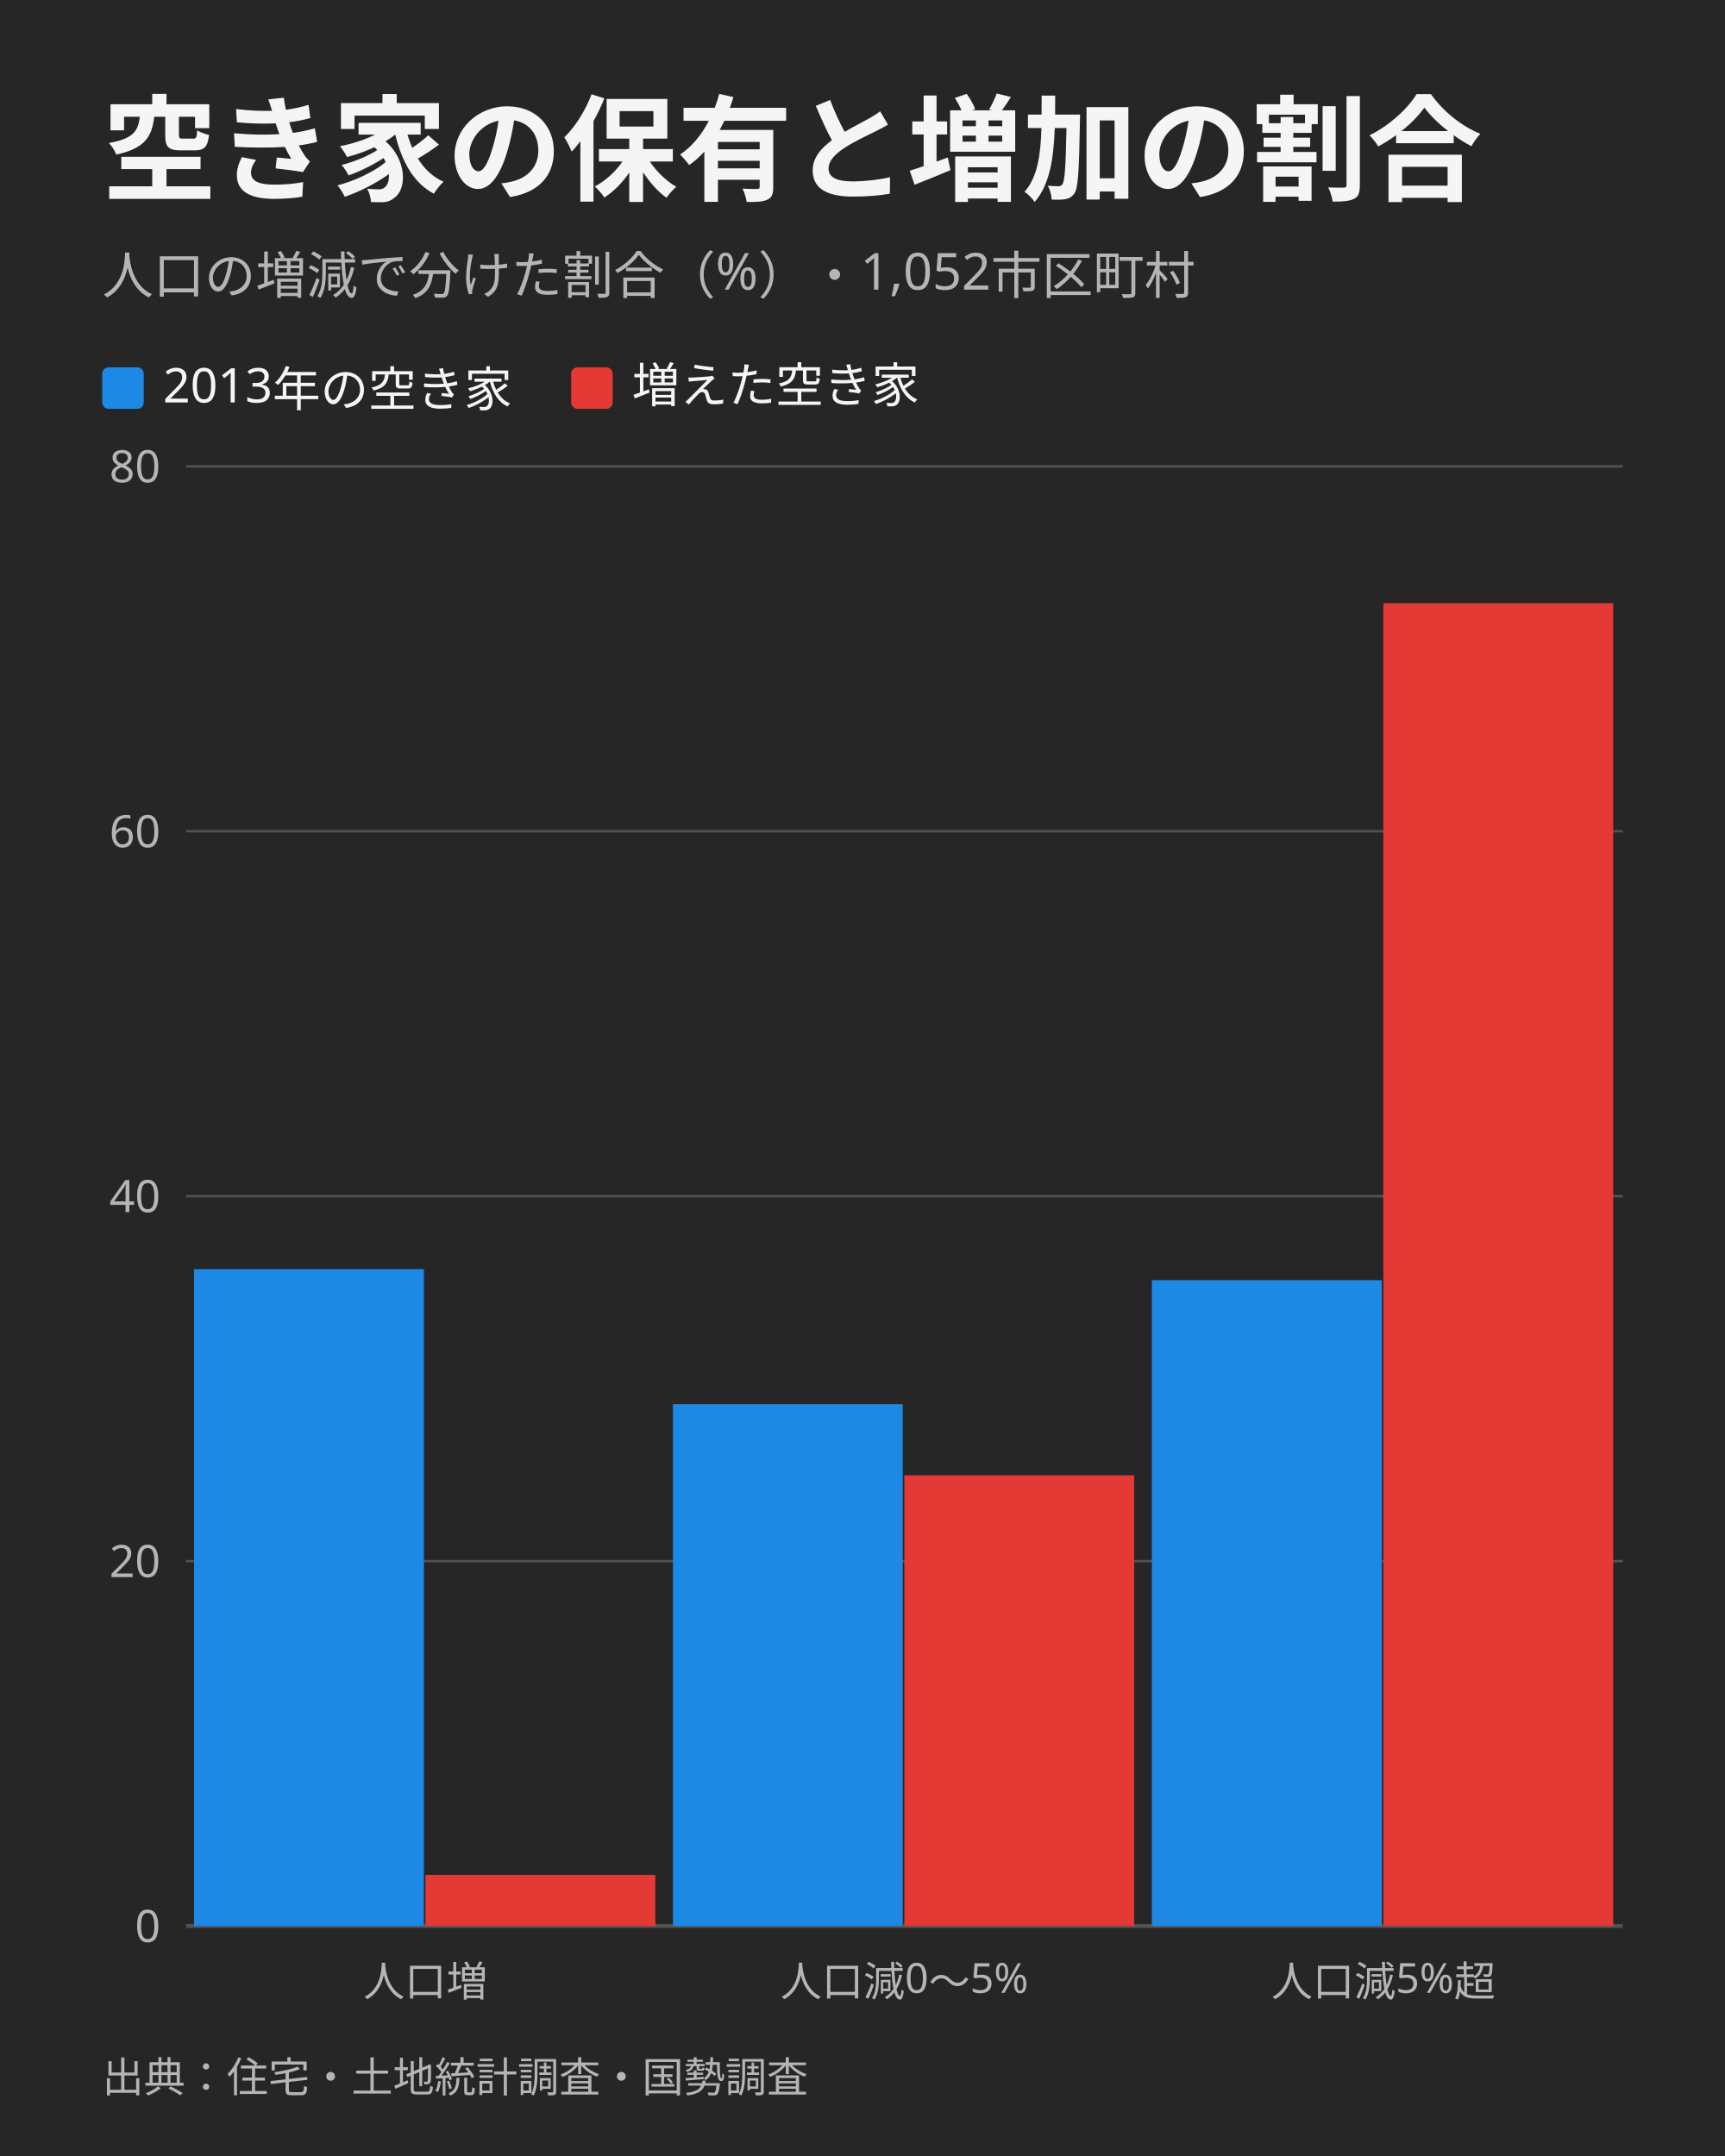
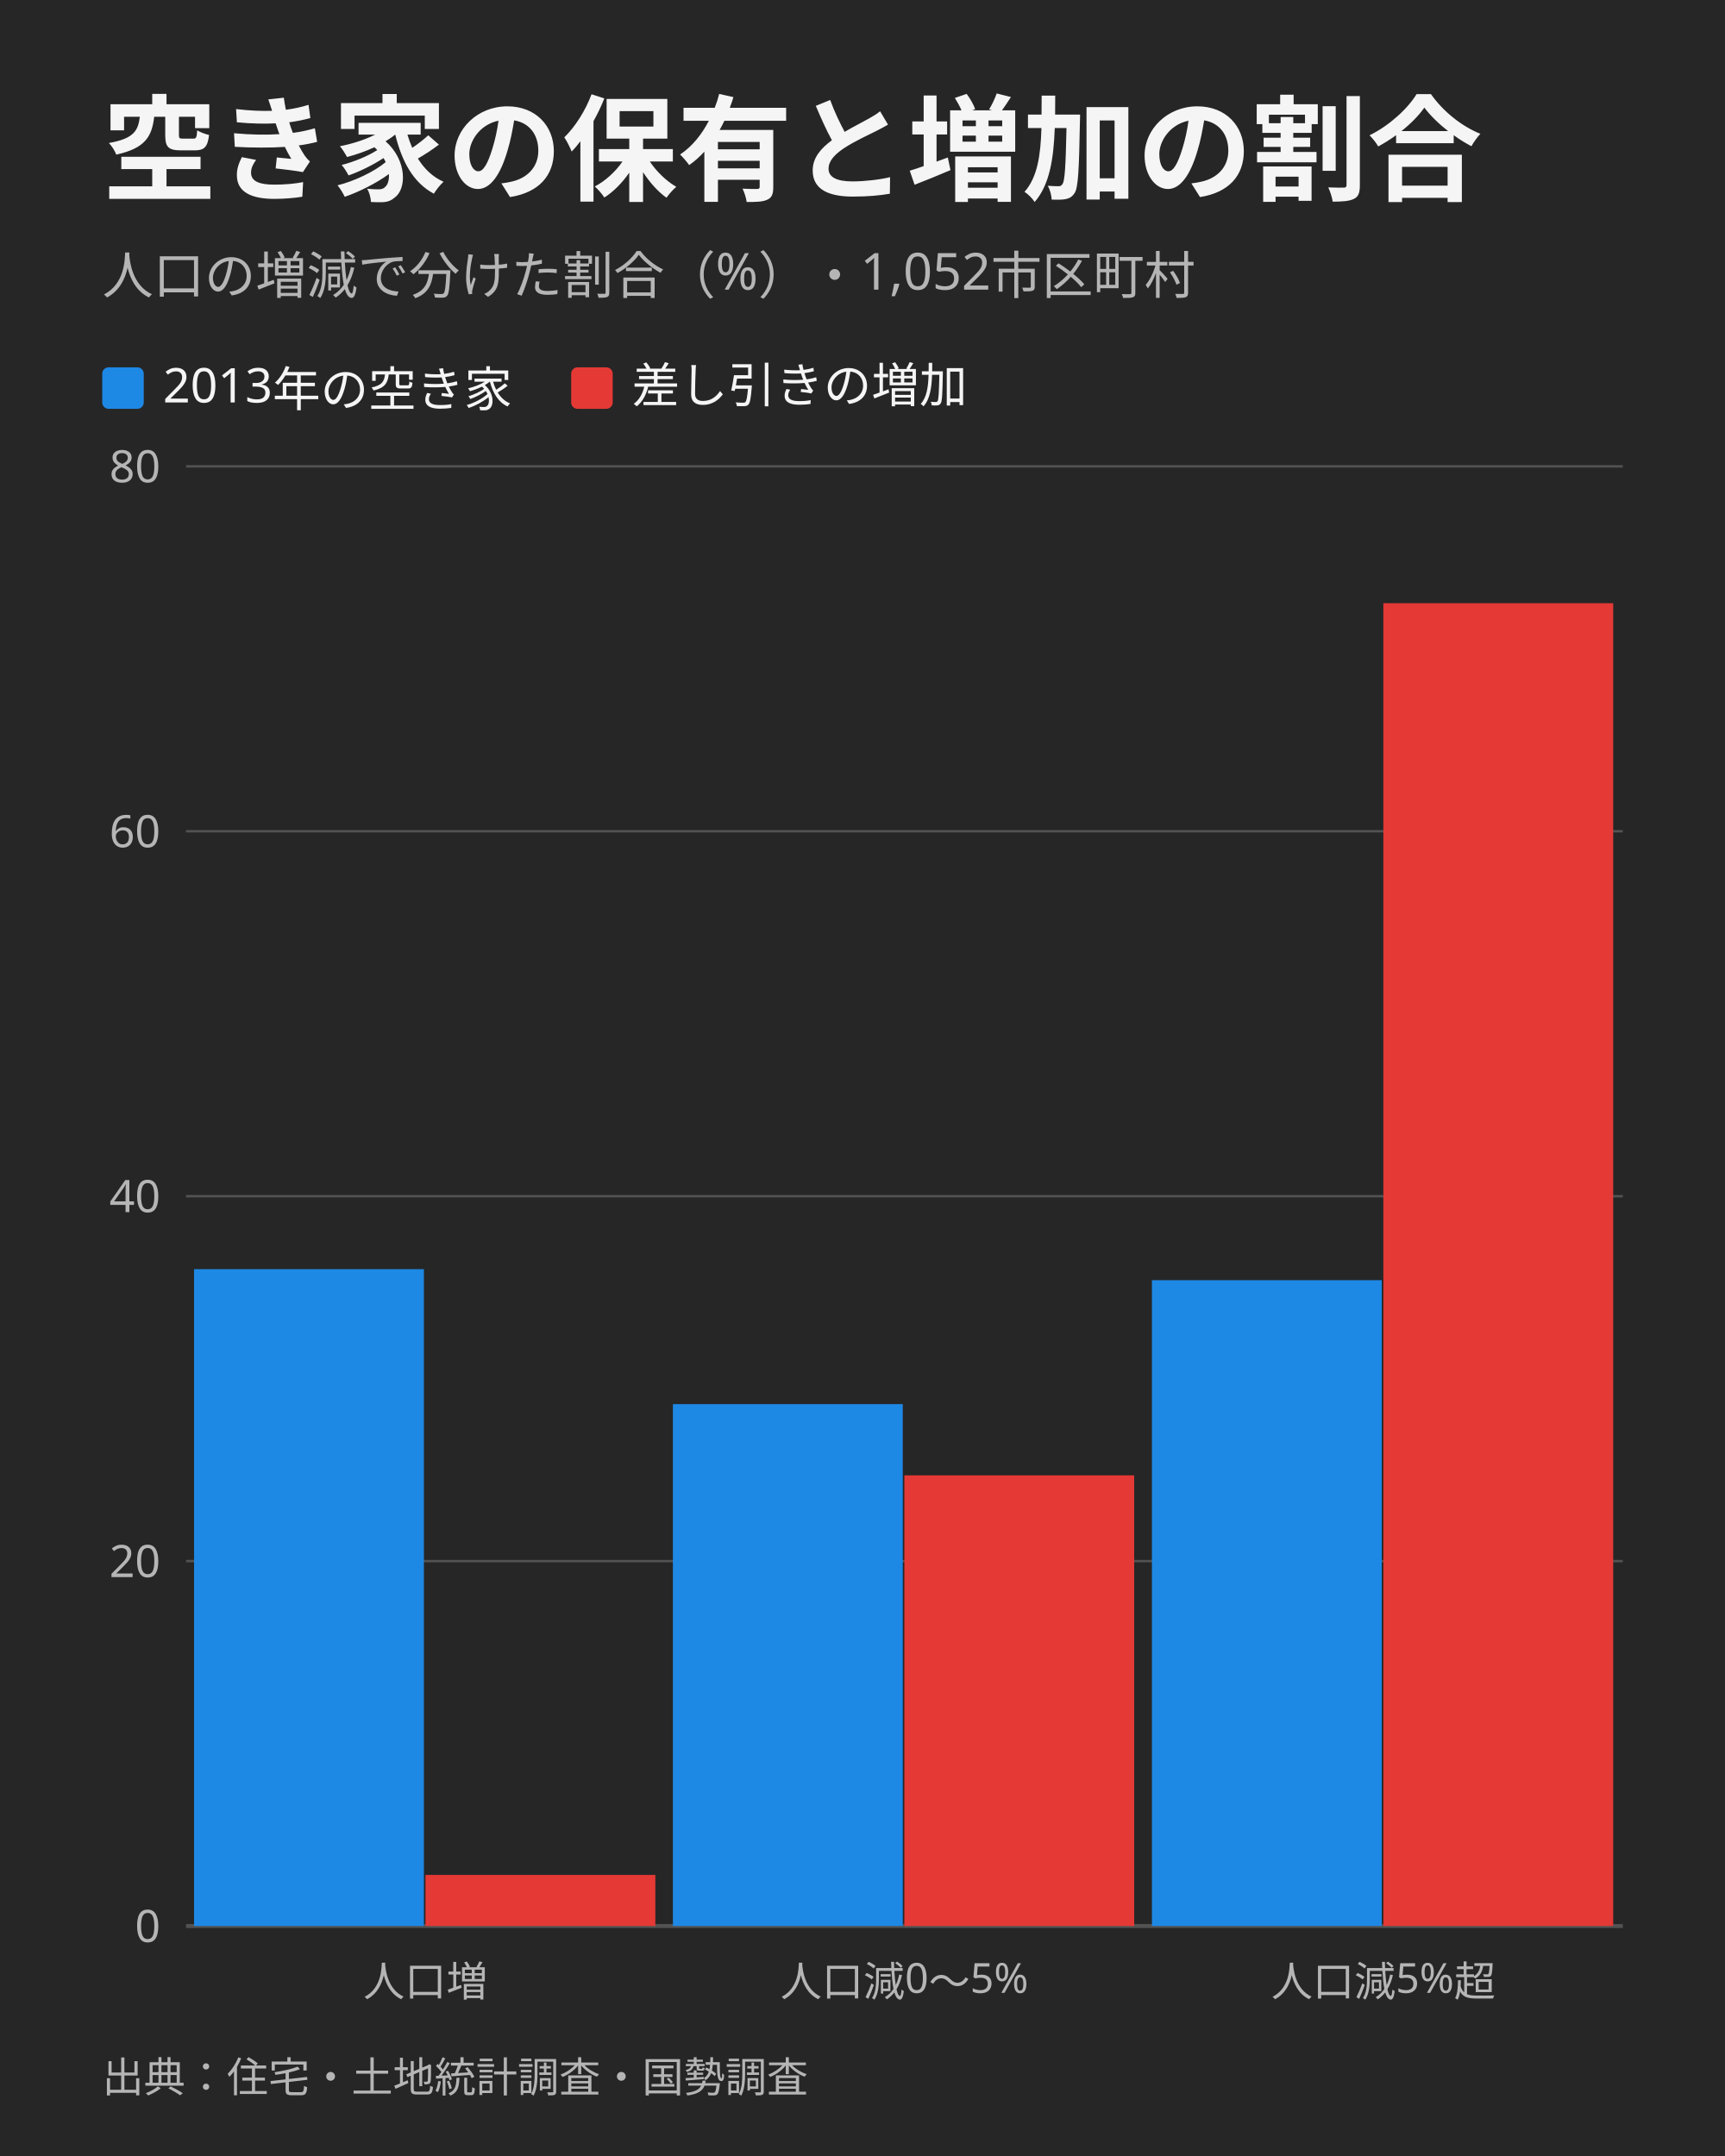
<svg xmlns="http://www.w3.org/2000/svg" width="1080" height="1350" viewBox="0 0 1080 1350" role="img" aria-label="空き家の保有と増加の割合" data-theme="dark" data-image-template="grouped-bar">
  <rect width="1080" height="1350" fill="#262626" />
  <g font-family="'Noto Sans JP','Hiragino Kaku Gothic ProN','Yu Gothic',Meiryo,sans-serif" fill="#F5F5F5">
    <text x="64" y="120" font-size="72" font-weight="700">空き家の保有と増加の割合</text>
    <text x="64" y="184" font-size="32" fill="#B5B5B5">人口の増減で分けた割合（%）・1,052市区町村</text>
    <rect x="64" y="230" width="26" height="26" rx="4" fill="#1e88e5" />
    <text x="102" y="252" font-size="30" fill="#F5F5F5">2013年の空き家</text>
    <rect x="357.6" y="230" width="26" height="26" rx="4" fill="#e53935" />
-     <text x="395.6" y="252" font-size="30" fill="#F5F5F5">増えた空き家</text>
+     <text x="395.6" y="252" font-size="30" fill="#F5F5F5">差し引きの増加</text>
    <line x1="116.48" y1="1206" x2="1016" y2="1206" stroke="#525252" stroke-width="2.5" />
    <text x="100.48" y="1216" text-anchor="end" font-size="28" fill="#B5B5B5">0</text>
    <line x1="116.48" y1="977.5" x2="1016" y2="977.5" stroke="#525252" stroke-width="1.5" />
    <text x="100.48" y="987.5" text-anchor="end" font-size="28" fill="#B5B5B5">20</text>
    <line x1="116.48" y1="749" x2="1016" y2="749" stroke="#525252" stroke-width="1.5" />
    <text x="100.48" y="759" text-anchor="end" font-size="28" fill="#B5B5B5">40</text>
    <line x1="116.48" y1="520.5" x2="1016" y2="520.5" stroke="#525252" stroke-width="1.5" />
    <text x="100.48" y="530.5" text-anchor="end" font-size="28" fill="#B5B5B5">60</text>
    <line x1="116.48" y1="292" x2="1016" y2="292" stroke="#525252" stroke-width="1.5" />
    <text x="100.48" y="302" text-anchor="end" font-size="28" fill="#B5B5B5">80</text>
    <g data-group="人口増">
      <rect data-value="36" x="121.5" y="794.7" width="143.9" height="411.3" fill="#1e88e5" />
      <rect data-value="2.8" x="266.4" y="1174.0" width="143.9" height="32.0" fill="#e53935" />
      <text x="266.4" y="1250" text-anchor="middle" font-size="26" fill="#B5B5B5">人口増</text>
    </g>
    <g data-group="人口減0〜5%">
      <rect data-value="28.6" x="421.3" y="879.2" width="143.9" height="326.8" fill="#1e88e5" />
      <rect data-value="24.7" x="566.2" y="923.8" width="143.9" height="282.2" fill="#e53935" />
      <text x="566.2" y="1250" text-anchor="middle" font-size="26" fill="#B5B5B5">人口減0〜5%</text>
    </g>
    <g data-group="人口減5%超">
      <rect data-value="35.4" x="721.2" y="801.6" width="143.9" height="404.4" fill="#1e88e5" />
      <rect data-value="72.5" x="866.1" y="377.7" width="143.9" height="828.3" fill="#e53935" />
      <text x="866.1" y="1250" text-anchor="middle" font-size="26" fill="#B5B5B5">人口減5%超</text>
    </g>
    <text x="64" y="1310" font-size="26" fill="#B5B5B5">出典：住宅・土地統計調査・国勢調査</text>
  </g>
</svg>
